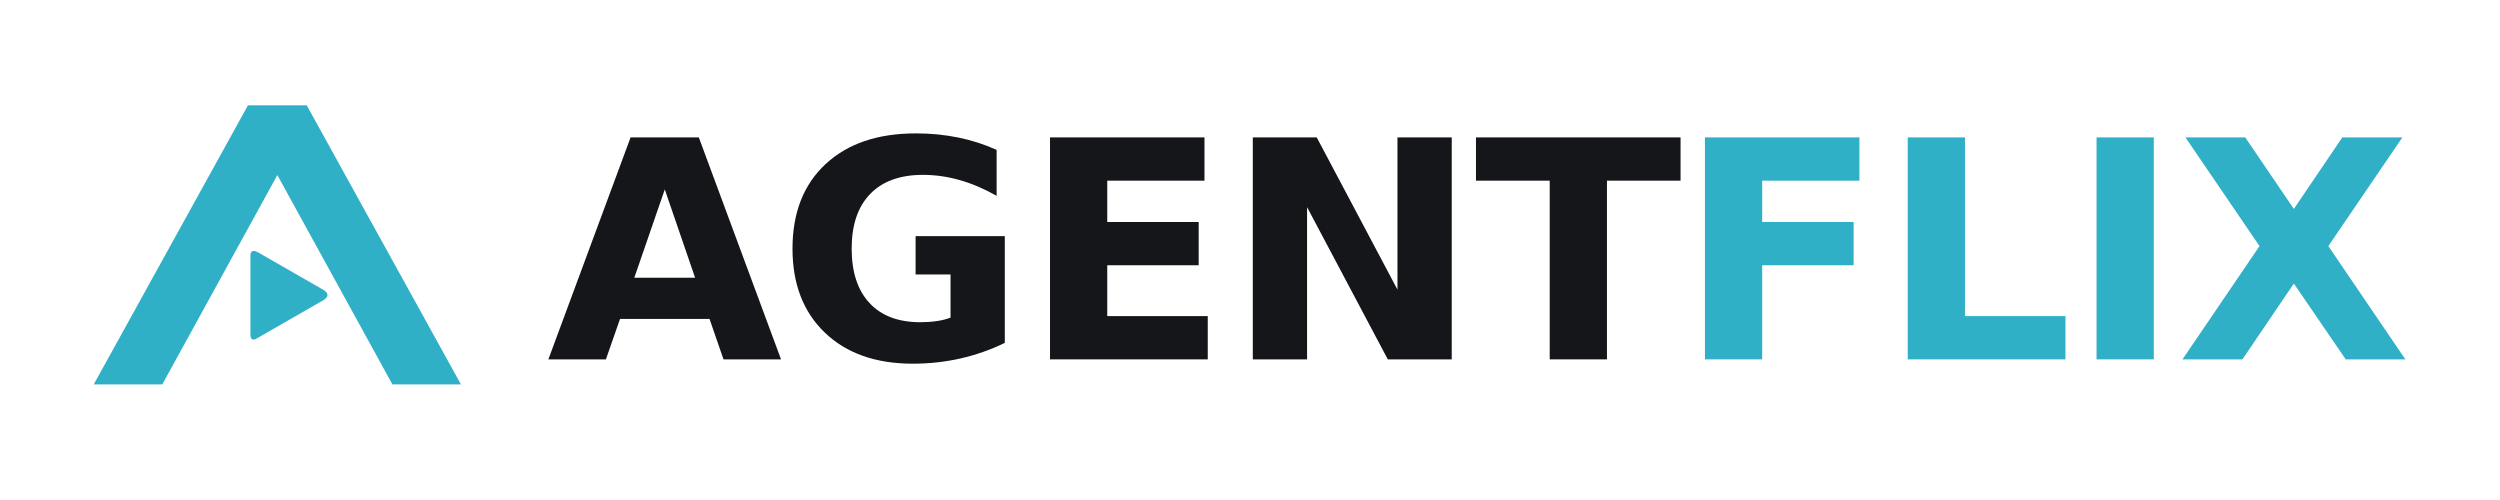
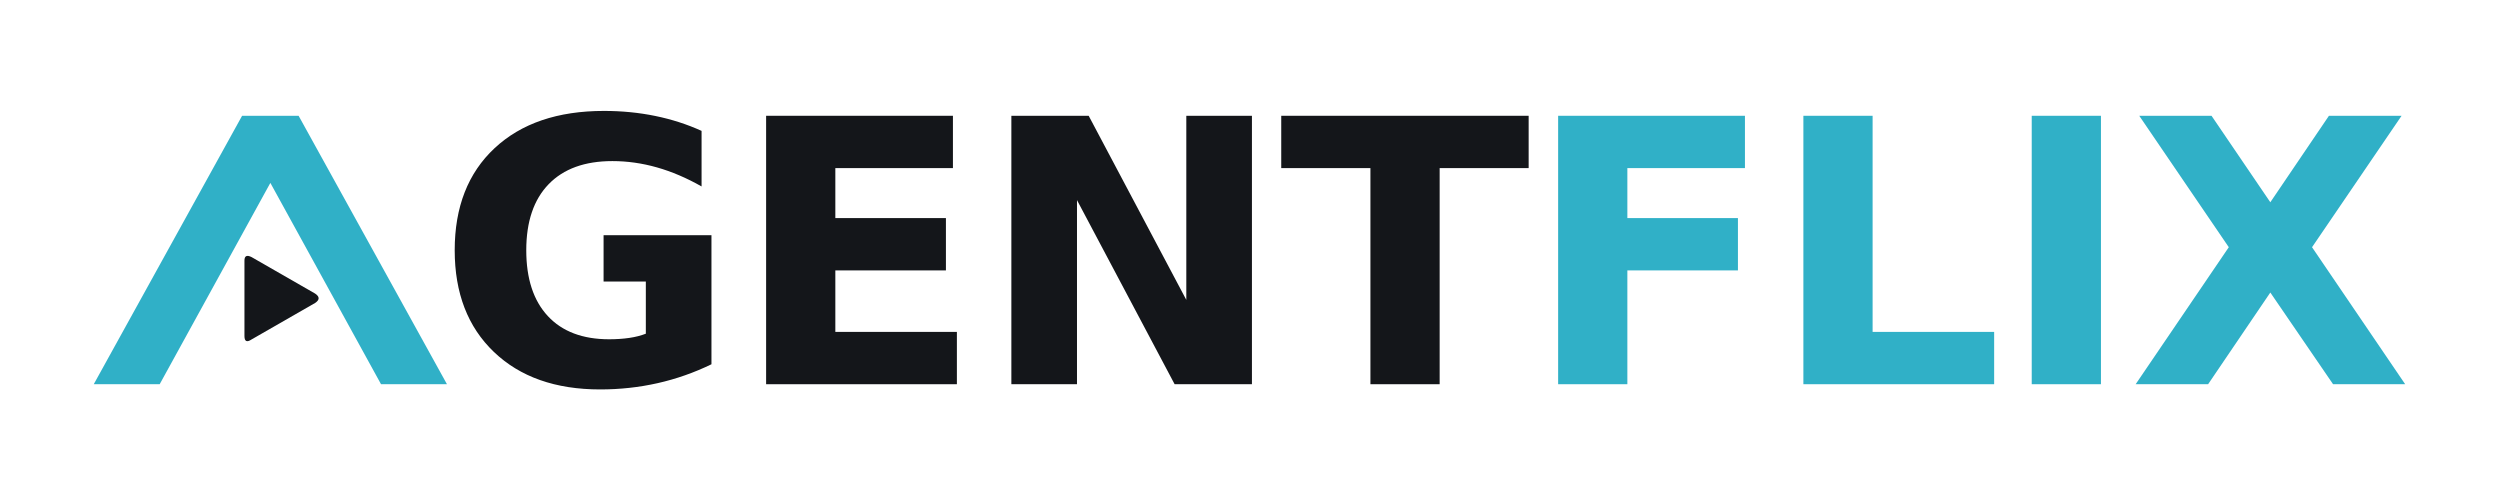
<svg xmlns="http://www.w3.org/2000/svg" width="1600" height="320" viewBox="0 0 1600 320" role="img" aria-label="AgentFlix">
-   <g transform="translate(60 58) scale(0.7833333)" fill="#30B0C7">
-     <path d="M 0 240 L 126 12 L 174 12 L 300 240 L 244 240 L 150 69 L 56 240 Z" />
-     <path d="M 128 135 Q 128 129 134 132 L 188 163 Q 194 167 188 171 L 134 202 Q 128 206 128 199 Z" />
-   </g>
-   <g transform="translate(350 230) scale(0.09515433 -0.09515433)">
-     <path fill="#14161A" transform="translate(0 0)" d="M1094 272H492L397 0H10L563 1493H1022L1575 0H1188ZM588 549H997L793 1143Z" />
-     <path fill="#14161A" transform="translate(1550 0)" d="M1530 111Q1386 41 1231.0 6.0Q1076 -29 911 -29Q538 -29 320.0 179.5Q102 388 102 745Q102 1106 324.0 1313.0Q546 1520 932 1520Q1081 1520 1217.5 1492.0Q1354 1464 1475 1409V1100Q1350 1171 1226.5 1206.0Q1103 1241 979 1241Q749 1241 624.5 1112.5Q500 984 500 745Q500 508 620.0 379.0Q740 250 961 250Q1021 250 1072.5 257.5Q1124 265 1165 281V571H930V829H1530Z" />
-     <path fill="#14161A" transform="translate(3196 0)" d="M188 1493H1227V1202H573V924H1188V633H573V291H1249V0H188Z" />
-     <path fill="#14161A" transform="translate(4560 0)" d="M188 1493H618L1161 469V1493H1526V0H1096L553 1024V0H188Z" />
-     <path fill="#14161A" transform="translate(6239 0)" d="M10 1493H1386V1202H891V0H506V1202H10Z" />
-     <path fill="#30B0C7" transform="translate(7601 0)" d="M188 1493H1227V1202H573V924H1188V633H573V0H188Z" />
-     <path fill="#30B0C7" transform="translate(8965 0)" d="M188 1493H573V291H1249V0H188Z" />
-     <path fill="#30B0C7" transform="translate(10235 0)" d="M188 1493H573V0H188Z" />
-     <path fill="#30B0C7" transform="translate(10962 0)" d="M1020 762 1538 0H1137L788 510L442 0H39L557 762L59 1493H461L788 1012L1114 1493H1518Z" />
+   <g transform="translate(60 74.09893) scale(0.7535182)">
+     <path fill="#30B0C7" d="M0 228 126 0H174L300 228H244L150 57 56 228Z" />
+     <path fill="#14161A" d="M128 123Q128 117 134 120L188 151Q194 155 188 159L134 190Q128 194 128 187Z" />
+     <g transform="translate(291 0)">
+       <path fill="#14161A" transform="translate(0 228) scale(0.1527127 -0.1527127)" d="M1530 111Q1386 41 1231.0 6.0Q1076 -29 911 -29Q538 -29 320.0 179.5Q102 388 102 745Q102 1106 324.0 1313.0Q546 1520 932 1520Q1081 1520 1217.5 1492.0Q1354 1464 1475 1409V1100Q1350 1171 1226.5 1206.0Q1103 1241 979 1241Q749 1241 624.5 1112.5Q500 984 500 745Q500 508 620.0 379.0Q740 250 961 250Q1021 250 1072.5 257.5Q1124 265 1165 281V571H930V829H1530Z" />
+       <path fill="#14161A" transform="translate(251.365 228) scale(0.1527127 -0.1527127)" d="M188 1493H1227V1202H573V924H1188V633H573V291H1249V0H188Z" />
+       <path fill="#14161A" transform="translate(459.6651 228) scale(0.1527127 -0.1527127)" d="M188 1493H618L1161 469V1493H1526V0H1096L553 1024V0H188Z" />
+       <path fill="#14161A" transform="translate(716.0697 228) scale(0.1527127 -0.1527127)" d="M10 1493H1386V1202H891V0H506V1202H10Z" />
+     </g>
+     <g transform="translate(1215.064 0)">
+       <path fill="#30B0C7" transform="translate(0 228) scale(0.1527127 -0.1527127)" d="M188 1493H1227V1202H573V924H1188V633H573V0H188Z" />
+       <path fill="#30B0C7" transform="translate(208.3001 228) scale(0.1527127 -0.1527127)" d="M188 1493H573V291H1249V0H188Z" />
+       <path fill="#30B0C7" transform="translate(402.2451 228) scale(0.1527127 -0.1527127)" d="M188 1493H573V0H188Z" />
+       <path fill="#30B0C7" transform="translate(513.2672 228) scale(0.1527127 -0.1527127)" d="M1020 762 1538 0H1137L788 510L442 0H39L557 762L59 1493H461L788 1012L1114 1493H1518Z" />
+     </g>
  </g>
</svg>
